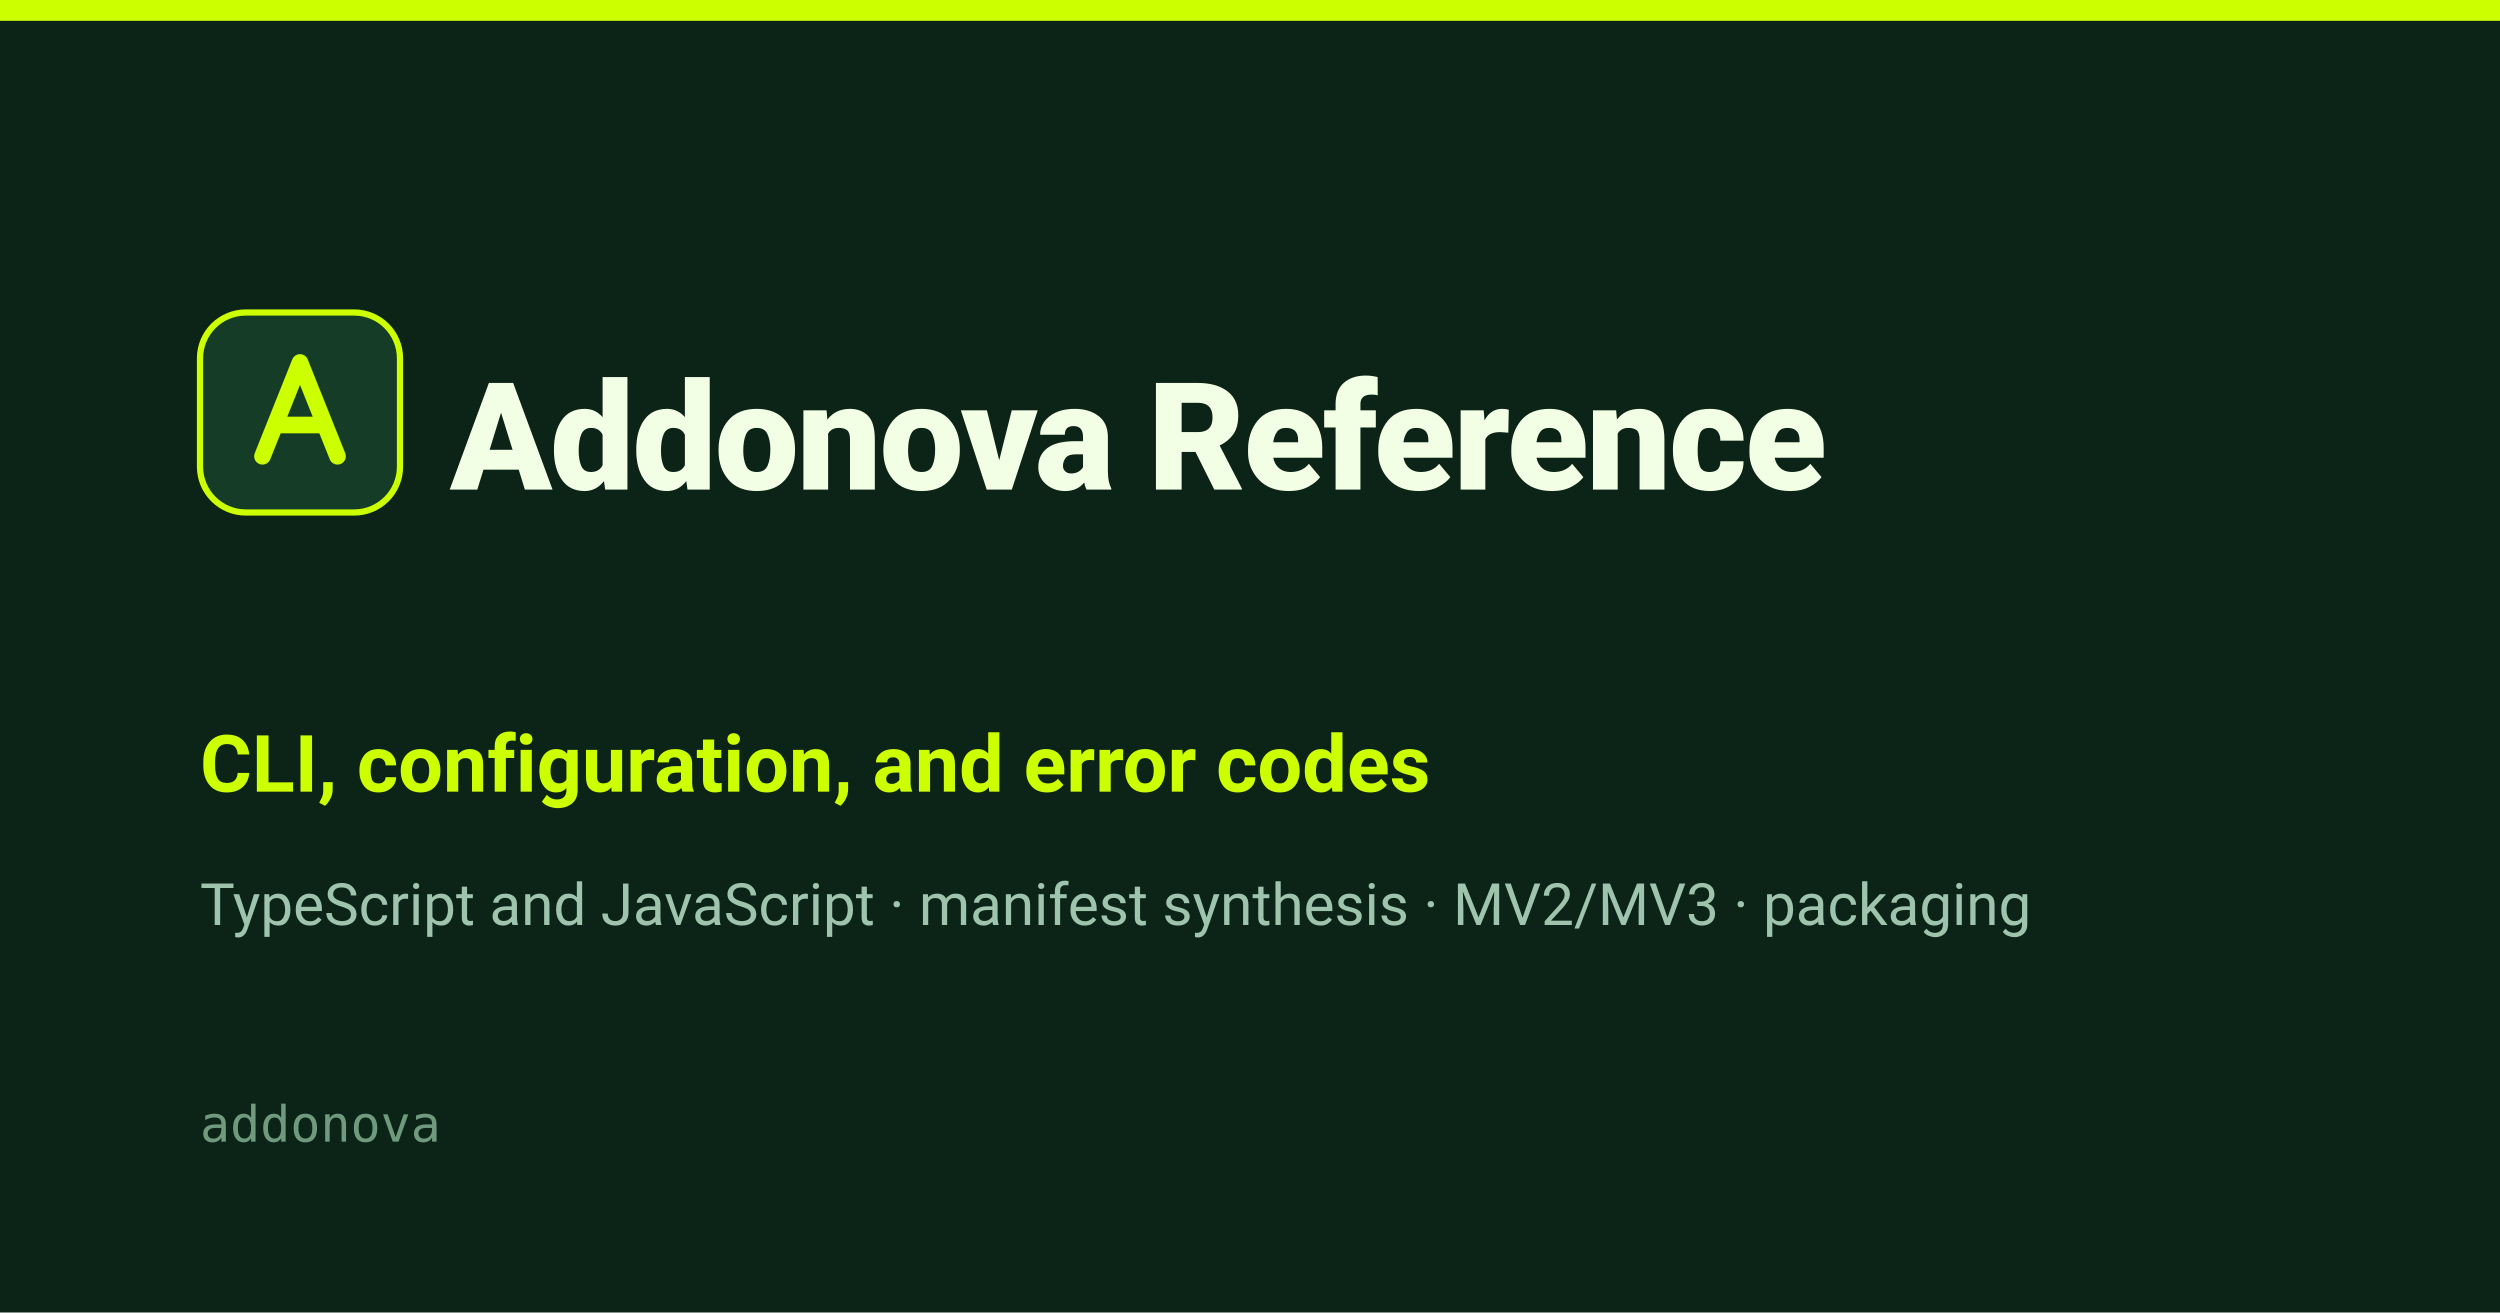
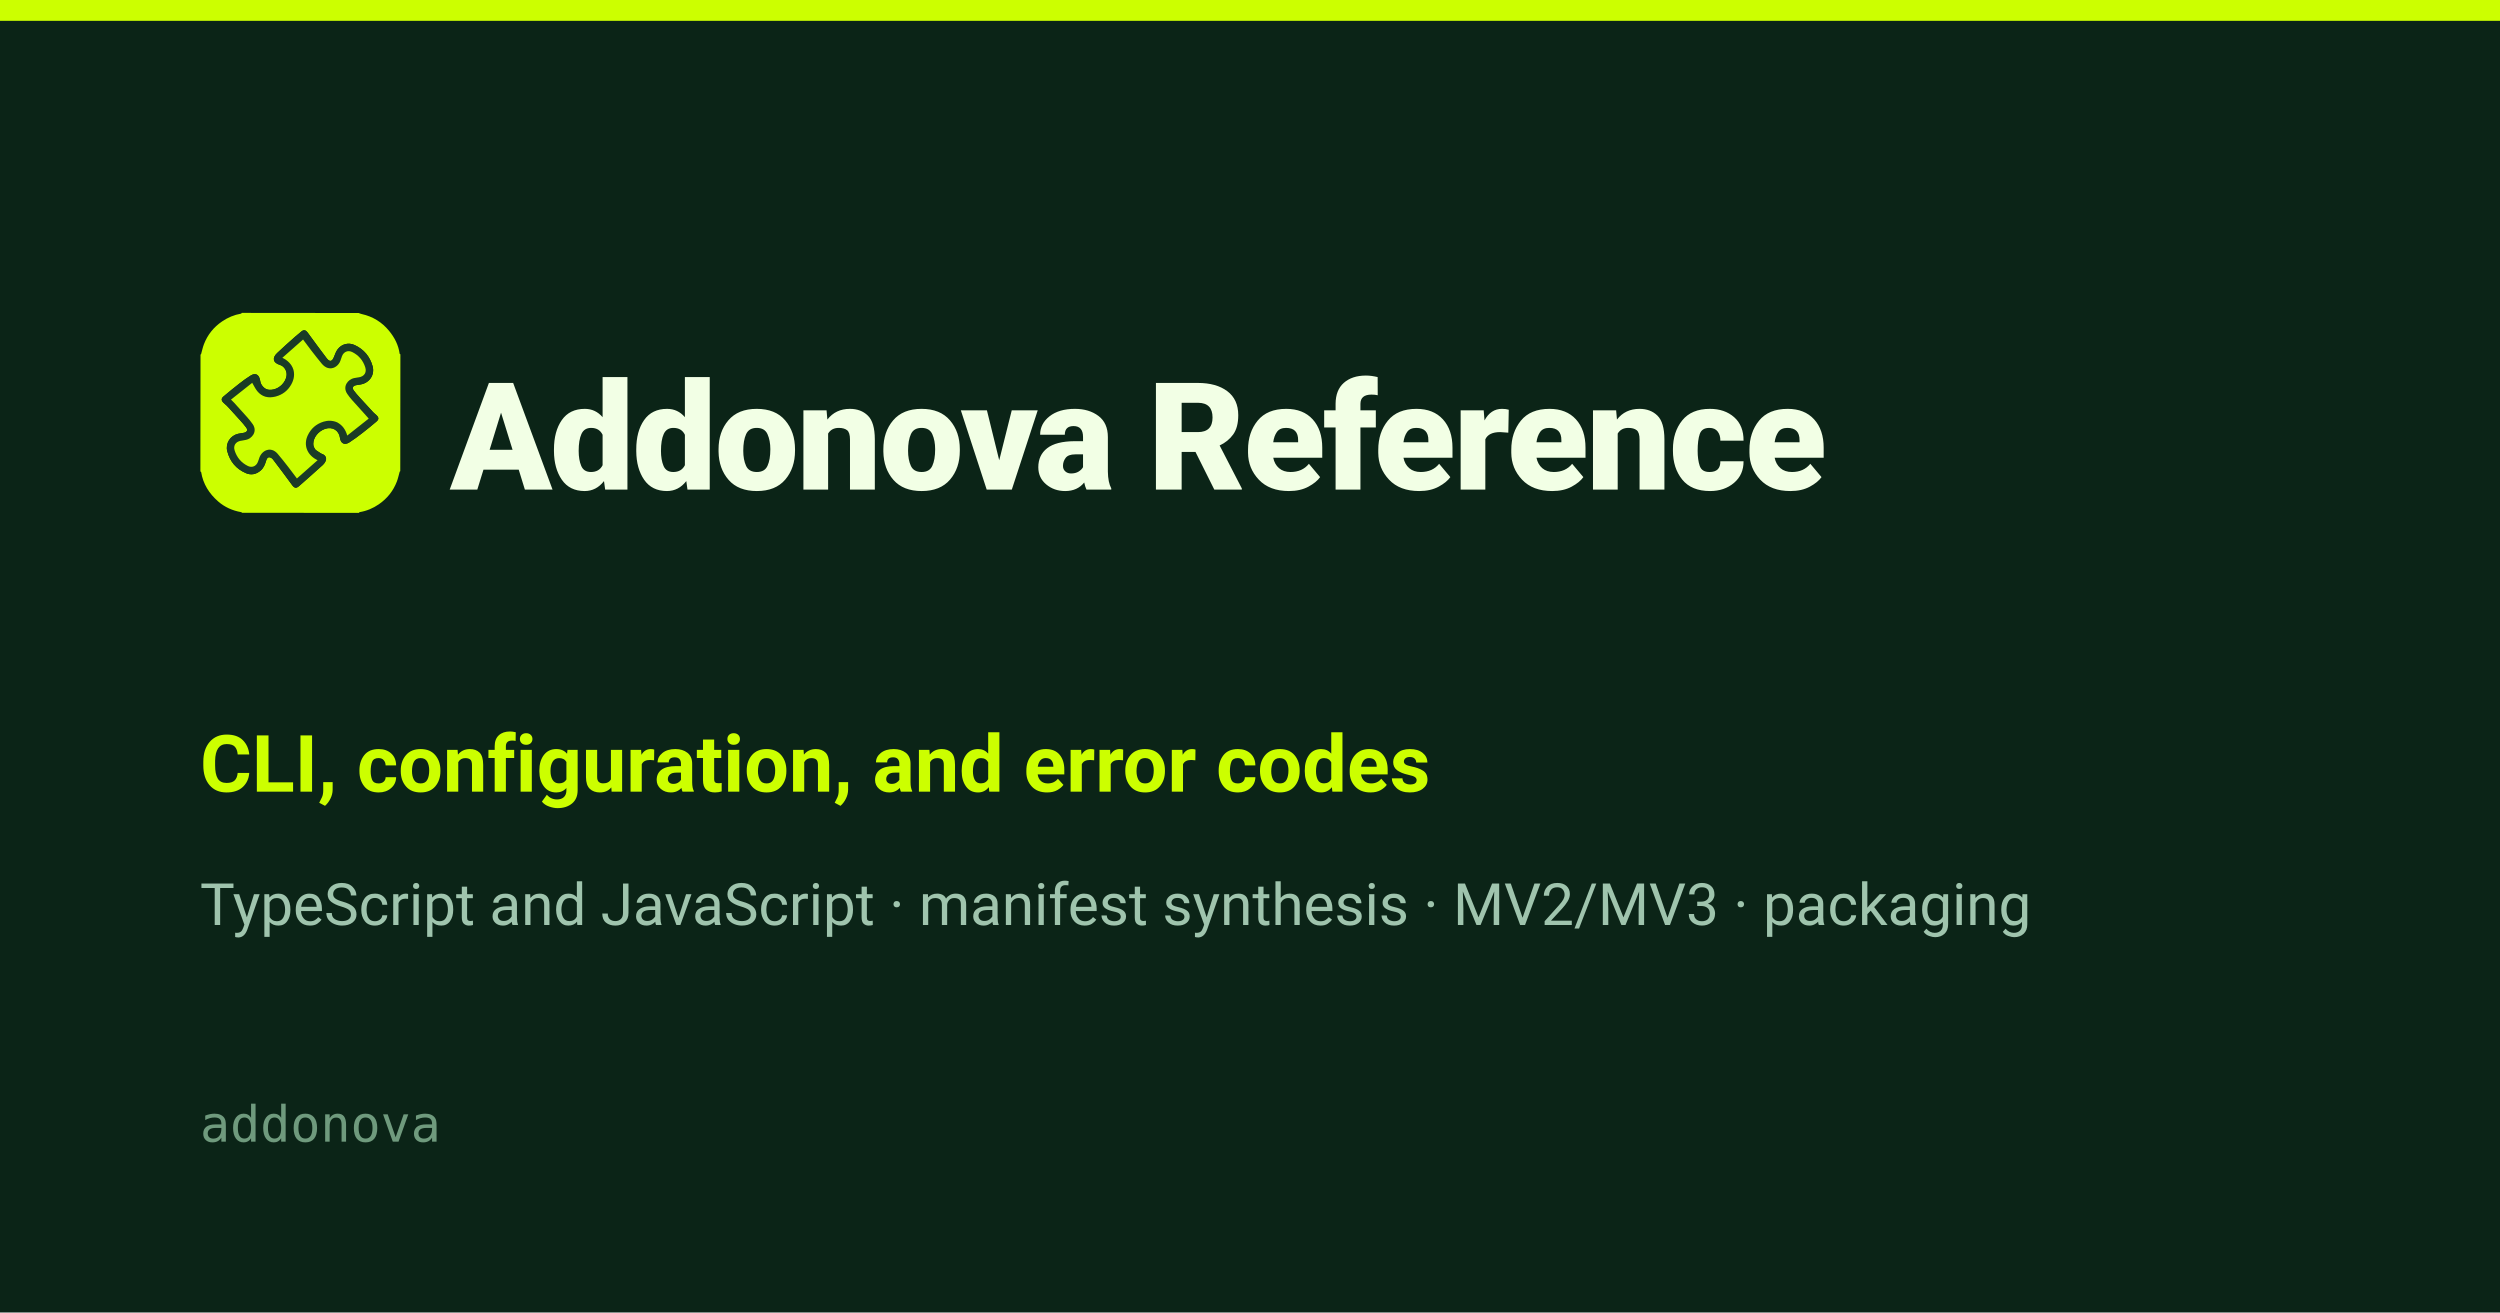
<svg xmlns="http://www.w3.org/2000/svg" viewBox="0 0 1200 630" width="1200" height="630" role="img" aria-label="Addonova — next-generation browser extension framework">
  <rect width="1200" height="630" fill="#0b2417" />
  <rect x="0" y="0" width="1200" height="10" fill="#ccff00" />
-   <g transform="translate(96 150)">
-     <rect width="96" height="96" rx="22" fill="#153c26" stroke="#ccff00" stroke-width="3" />
-     <path d="M30 69 48 24l18 45" fill="none" stroke="#ccff00" stroke-width="8" stroke-linecap="round" stroke-linejoin="round" />
-     <path d="M38.5 54h19" fill="none" stroke="#ccff00" stroke-width="8" stroke-linecap="round" />
+   <g transform="translate(96 150) scale(0.1875)">
+     <path fill="#CCFF00" opacity="1" stroke="none" d=" M513,107   C513,206.688 513,306.375 512.68,406.192   C511.932,406.815 511.275,407.243 511.111,407.813   C508.717,416.162 507.026,424.775 503.925,432.847   C494.66,456.968 479.032,476.346 457.798,490.976   C442.858,501.27 426.383,508.191 408.343,511.1   C407.807,511.186 407.444,512.343 407,513   C307.312,513 207.625,513 107.815,512.69   C106.875,511.923 106.104,511.199 105.233,511.048   C83.212,507.224 63.273,498.309 46.554,483.754   C23.602,463.771 7.845,439.079 2.899,408.38   C2.811,407.832 1.657,407.456 1,407   C1,307.312 1,207.625 1.323,107.808   C2.071,107.184 2.725,106.754 2.889,106.183   C5.282,97.852 6.974,89.259 10.07,81.203   C19.4,56.93 35.064,37.452 56.585,22.838   C71.34,12.819 87.45,5.933 105.13,2.923   C105.842,2.802 106.381,1.664 107,1   C206.688,1 306.375,1 406.193,1.314   C408.892,2.419 411.42,3.394 414.036,3.971   C442.318,10.218 465.862,24.777 484.004,46.906   C497.913,63.871 508.112,83.256 511.104,105.624   C511.175,106.158 512.343,106.545 513,107  M296.359,352.073   C292.629,347.448 289.957,342.534 290.015,336.248   C290.164,320.14 302.541,304.231 319.688,298.101   C338.853,291.248 355.785,301.763 358.316,320.975   C360.236,335.553 370.19,340.358 382.597,332.389   C394.17,324.955 405.19,316.608 416.086,308.187   C428.182,298.84 440.013,289.134 451.663,279.236   C458.314,273.585 458.098,268.937 451.813,262.984   C449.036,260.354 445.932,258.043 443.337,255.252   C431.674,242.703 420.072,230.095 408.591,217.379   C403.364,211.589 398.075,205.783 393.531,199.469   C388.88,193.007 391.431,187.688 399.291,186.162   C403.372,185.369 407.518,184.917 411.608,184.166   C434.119,180.028 447.932,159.461 441.849,137.473   C434.974,112.628 419.514,94.239 396.012,83.366   C380.25,76.074 362.525,80.474 352.222,94.368   C347.979,100.09 345.528,107.256 342.852,114   C338.119,125.929 331.975,127.257 324.162,116.956   C307.608,95.13 291.409,73.032 275.23,50.923   C270.91,45.02 265.722,43.707 259.989,48.22   C254.378,52.636 248.885,57.222 243.565,61.984   C228.072,75.852 212.381,89.52 197.36,103.885   C183.543,117.099 187.483,129.079 204.4,134.129   C216.383,137.706 223.531,150.719 221.407,162.848   C218.585,178.966 204.6,193.339 188.197,196.981   C174.203,200.088 164.376,196.279 157.21,184.196   C155.171,180.759 154.368,176.46 153.562,172.443   C150.746,158.411 141.763,153.884 129.604,161.447   C119.618,167.657 110.09,174.682 100.799,181.912   C87.032,192.627 73.518,203.68 60.173,214.916   C53.931,220.171 54.173,225.336 60.088,231.018   C63.808,234.59 67.92,237.78 71.422,241.547   C81.84,252.754 92.115,264.096 102.301,275.516   C107.827,281.71 113.418,287.904 118.317,294.584   C122.982,300.945 120.406,306.359 112.587,307.873   C107.526,308.854 102.366,309.369 97.351,310.528   C77.582,315.098 64.726,334.936 69.652,354.652   C76.306,381.283 92.54,400.595 117.792,411.376   C131.27,417.131 144.23,414.162 155.404,404.483   C163.04,397.869 166.456,388.9 169.263,379.567   C170.543,375.311 172.55,370.515 177.375,370.623   C180.577,370.694 184.641,373.344 186.719,376.063   C203.259,397.699 219.563,419.521 235.611,441.525   C241.397,449.459 246.036,450.986 253.574,444.431   C274.148,426.54 294.415,408.296 314.676,390.05   C317.091,387.875 319.028,384.996 320.639,382.135   C325.007,374.375 322.647,367.027 314.699,362.931   C313.084,362.099 311.203,361.748 309.661,360.817   C305.314,358.194 301.079,355.384 296.359,352.073  z" />
+     <path fill="#1A3B26" opacity="1" stroke="none" d=" M296.579,352.36   C301.079,355.384 305.314,358.194 309.661,360.817   C311.203,361.748 313.084,362.099 314.699,362.931   C322.647,367.027 325.007,374.375 320.639,382.135   C319.028,384.996 317.091,387.875 314.676,390.05   C294.415,408.296 274.148,426.54 253.574,444.431   C246.036,450.986 241.397,449.459 235.611,441.525   C219.563,419.521 203.259,397.699 186.719,376.063   C184.641,373.344 180.577,370.694 177.375,370.623   C172.55,370.515 170.543,375.311 169.263,379.567   C166.456,388.9 163.04,397.869 155.404,404.483   C144.23,414.162 131.27,417.131 117.792,411.376   C92.54,400.595 76.306,381.283 69.652,354.652   C64.726,334.936 77.582,315.098 97.351,310.528   C102.366,309.369 107.526,308.854 112.587,307.873   C120.406,306.359 122.982,300.945 118.317,294.584   C113.418,287.904 107.827,281.71 102.301,275.516   C92.115,264.096 81.84,252.754 71.422,241.547   C67.92,237.78 63.808,234.59 60.088,231.018   C54.173,225.336 53.931,220.171 60.173,214.916   C73.518,203.68 87.032,192.627 100.799,181.912   C110.09,174.682 119.618,167.657 129.604,161.447   C141.763,153.884 150.746,158.411 153.562,172.443   C154.368,176.46 155.171,180.759 157.21,184.196   C164.376,196.279 174.203,200.088 188.197,196.981   C204.6,193.339 218.585,178.966 221.407,162.848   C223.531,150.719 216.383,137.706 204.4,134.129   C187.483,129.079 183.543,117.099 197.36,103.885   C212.381,89.52 228.072,75.852 243.565,61.984   C248.885,57.222 254.378,52.636 259.989,48.22   C265.722,43.707 270.91,45.02 275.23,50.923   C291.409,73.032 307.608,95.13 324.162,116.956   C331.975,127.257 338.119,125.929 342.852,114   C345.528,107.256 347.979,100.09 352.222,94.368   C362.525,80.474 380.25,76.074 396.012,83.366   C419.514,94.239 434.974,112.628 441.849,137.473   C447.932,159.461 434.119,180.028 411.608,184.166   C407.518,184.917 403.372,185.369 399.291,186.162   C391.431,187.688 388.88,193.007 393.531,199.469   C398.075,205.783 403.364,211.589 408.591,217.379   C420.072,230.095 431.674,242.703 443.337,255.252   C445.932,258.043 449.036,260.354 451.813,262.984   C458.098,268.937 458.314,273.585 451.663,279.236   C440.013,289.134 428.182,298.84 416.086,308.187   C405.19,316.608 394.17,324.955 382.597,332.389   C370.19,340.358 360.236,335.553 358.316,320.975   C355.785,301.763 338.853,291.248 319.688,298.101   C302.541,304.231 290.164,320.14 290.015,336.248   C289.957,342.534 292.629,347.448 296.579,352.36  M351.137,281.248   C364.511,288.309 372.537,299.594 376.927,315.1   C395.826,300.172 414.14,285.706 431.965,271.627   C429.248,268.542 426.983,265.921 424.665,263.348   C412.643,250.002 400.514,236.752 388.627,223.286   C384.355,218.446 380.303,213.332 376.761,207.941   C364.267,188.925 379.107,171.149 394.357,167.948   C398.583,167.061 402.886,166.544 407.153,165.855   C420.375,163.718 427.201,153.566 423.241,140.753   C417.73,122.923 406.452,109.523 389.719,101.186   C378.755,95.724 367.673,100.521 363.361,111.961   C362.016,115.532 360.829,119.165 359.622,122.786   C353.823,140.186 330.566,153.679 311.613,130.822   C302.492,119.823 293.693,108.551 284.938,97.257   C277.861,88.129 271.067,78.782 263.811,69.082   C246.185,84.658 228.695,100.114 210.787,115.939   C239.745,129.811 248.597,157.422 233.583,184.218   C224.704,200.065 211.249,210.442 193.748,215.044   C175.385,219.874 158.86,216.388 146.5,201.149   C141.532,195.024 138.21,187.564 133.683,179.943   C116.001,193.927 97.704,208.397 79.21,223.024   C82.294,226.043 84.903,228.36 87.239,230.926   C97.989,242.731 108.778,254.504 119.316,266.498   C124.894,272.847 130.538,279.258 135.193,286.277   C147.779,305.255 132.504,323.106 117.385,326.113   C112.656,327.054 107.836,327.56 103.135,328.613   C90.94,331.345 84.829,341.065 88.541,352.983   C94.188,371.112 105.58,384.763 122.784,393.093   C132.614,397.852 142.905,394.025 147.518,384.163   C149.338,380.274 150.53,376.086 151.931,372.008   C158.581,352.661 181.599,341.984 198.581,361.587   C208.147,372.629 217.09,384.221 226.096,395.736   C233.507,405.212 240.596,414.939 248.107,424.926   C265.708,409.384 283.199,393.939 301.12,378.114   C274.169,365.437 264.229,339.415 275.832,314.683   C284.039,297.188 297.378,285.479 315.793,279.66   C327.456,275.975 339.046,276.278 351.137,281.248  z" />
+     <path fill="#CBFE00" opacity="1" stroke="none" d=" M350.787,281.094   C339.046,276.278 327.456,275.975 315.793,279.66   C297.378,285.479 284.039,297.188 275.832,314.683   C264.229,339.415 274.169,365.437 301.12,378.114   C283.199,393.939 265.708,409.384 248.107,424.926   C240.596,414.939 233.507,405.212 226.096,395.736   C217.09,384.221 208.147,372.629 198.581,361.587   C181.599,341.984 158.581,352.661 151.931,372.008   C150.53,376.086 149.338,380.274 147.518,384.163   C142.905,394.025 132.614,397.852 122.784,393.093   C105.58,384.763 94.188,371.112 88.541,352.983   C84.829,341.065 90.94,331.345 103.135,328.613   C107.836,327.56 112.656,327.054 117.385,326.113   C132.504,323.106 147.779,305.255 135.193,286.277   C130.538,279.258 124.894,272.847 119.316,266.498   C108.778,254.504 97.989,242.731 87.239,230.926   C84.903,228.36 82.294,226.043 79.21,223.024   C97.704,208.397 116.001,193.927 133.683,179.943   C138.21,187.564 141.532,195.024 146.5,201.149   C158.86,216.388 175.385,219.874 193.748,215.044   C211.249,210.442 224.704,200.065 233.583,184.218   C248.597,157.422 239.745,129.811 210.787,115.939   C228.695,100.114 246.185,84.658 263.811,69.082   C271.067,78.782 277.861,88.129 284.938,97.257   C293.693,108.551 302.492,119.823 311.613,130.822   C330.566,153.679 353.823,140.186 359.622,122.786   C360.829,119.165 362.016,115.532 363.361,111.961   C367.673,100.521 378.755,95.724 389.719,101.186   C406.452,109.523 417.73,122.923 423.241,140.753   C427.201,153.566 420.375,163.718 407.153,165.855   C402.886,166.544 398.583,167.061 394.357,167.948   C379.107,171.149 364.267,188.925 376.761,207.941   C380.303,213.332 384.355,218.446 388.627,223.286   C400.514,236.752 412.643,250.002 424.665,263.348   C426.983,265.921 429.248,268.542 431.965,271.627   C414.14,285.706 395.826,300.172 376.927,315.1   C372.537,299.594 364.511,288.309 350.787,281.094  z" />
  </g>
  <text x="216" y="235" fill="#f2ffe5" font-family="ui-sans-serif, system-ui, 'Segoe UI', Roboto, Helvetica, Arial, sans-serif" font-size="72" font-weight="800" letter-spacing="-1">Addonova Reference</text>
  <text x="96" y="380" fill="#ccff00" font-family="ui-sans-serif, system-ui, 'Segoe UI', Roboto, Helvetica, Arial, sans-serif" font-size="38" font-weight="700">CLI, configuration, and error codes</text>
  <text x="96" y="444" fill="#9fc4ad" font-family="ui-sans-serif, system-ui, 'Segoe UI', Roboto, Helvetica, Arial, sans-serif" font-size="28">TypeScript and JavaScript · manifest synthesis · MV2/MV3 · packaging</text>
  <text x="96" y="548" fill="#6f9a7d" font-family="ui-monospace, SFMono-Regular, Menlo, Consolas, monospace" font-size="24">addonova</text>
</svg>
